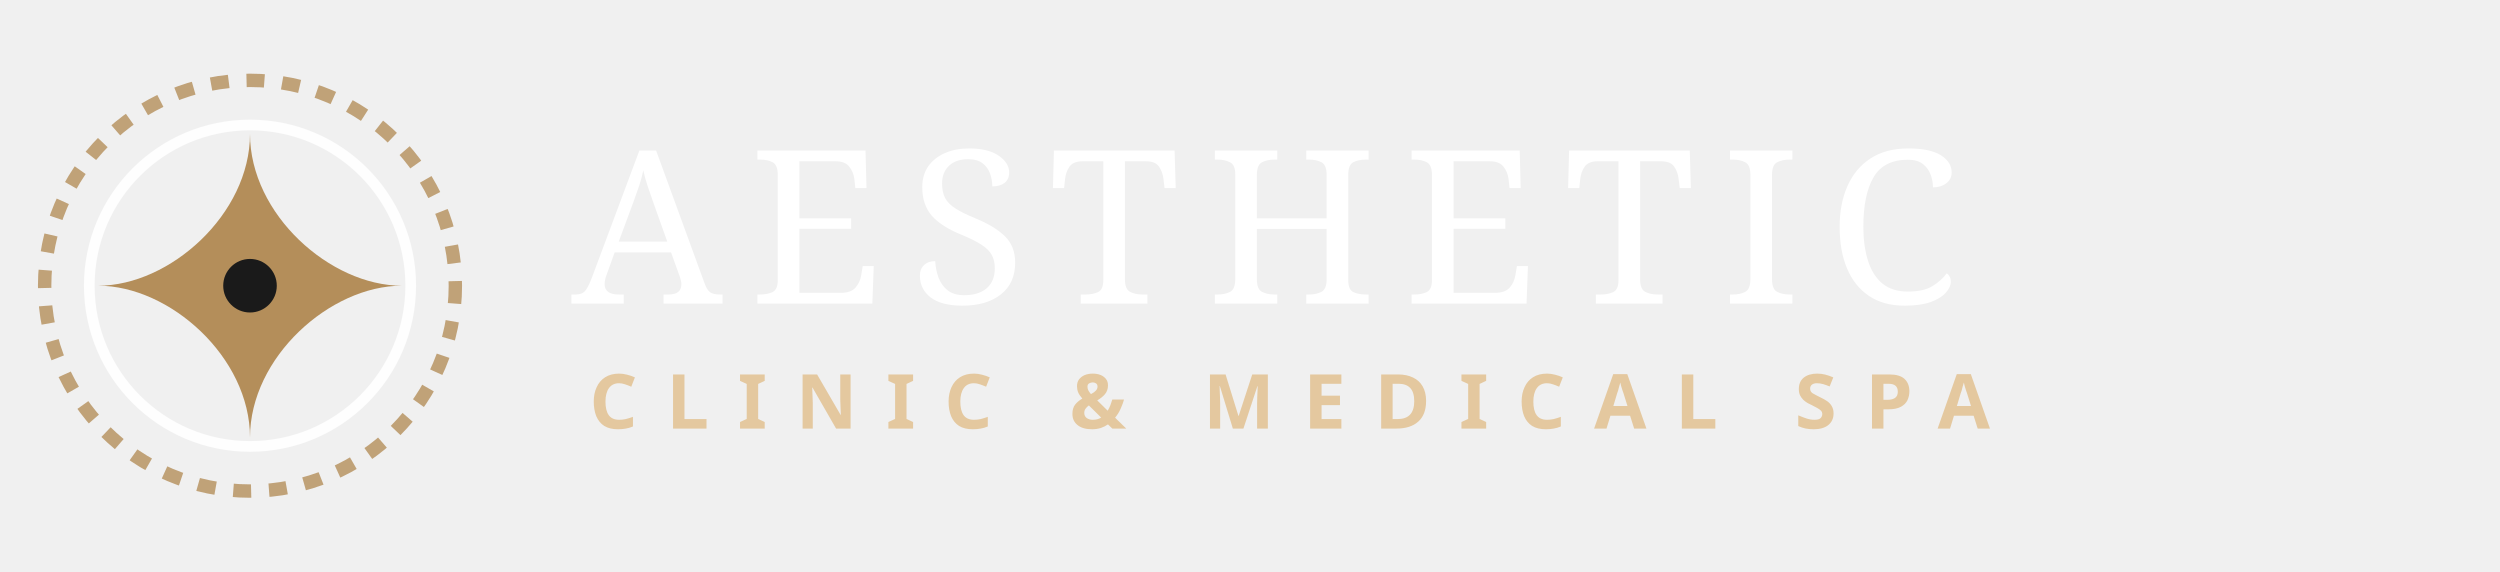
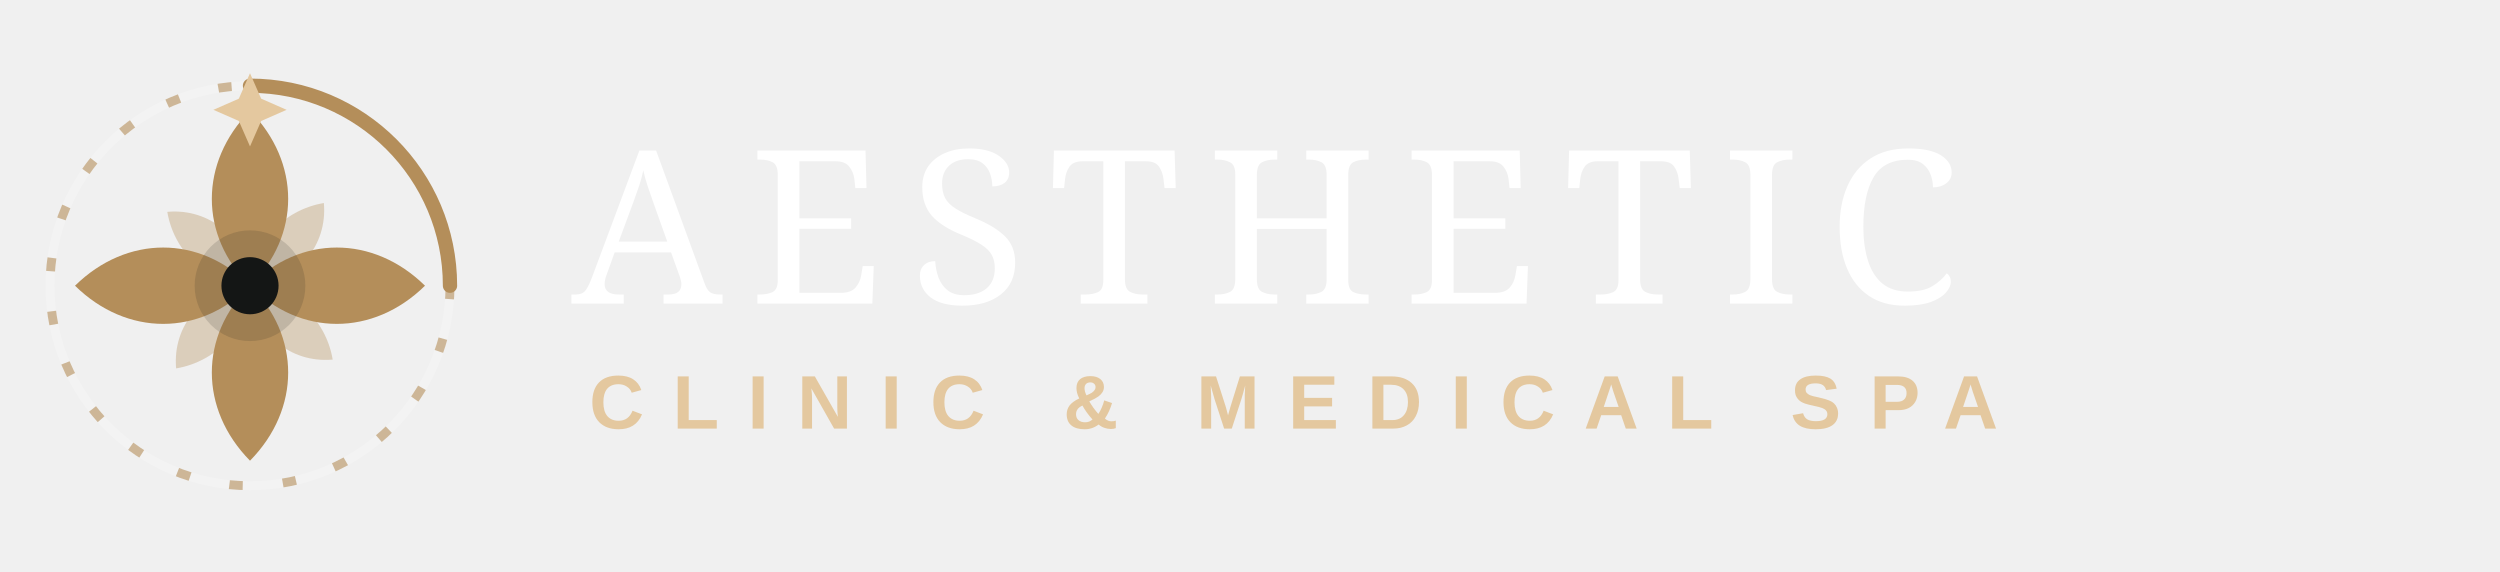
<svg xmlns="http://www.w3.org/2000/svg" viewBox="0 0 280 64" fill="none">
-   <g transform="translate(4, 8)">
-     <circle cx="24" cy="24" r="23" stroke="#B48E5A" stroke-width="1.5" stroke-dasharray="2 2" opacity="0.8" />
-     <circle cx="24" cy="24" r="18" stroke="#FFFFFF" stroke-width="1.2" opacity="0.9" />
-     <path d="M24 7 C24 16 33 24 41 24 C33 24 24 32 24 41 C24 32 15 24 7 24 C15 24 24 16 24 7 Z" fill="#B48E5A" />
-     <circle cx="24" cy="24" r="3" fill="#1A1A1A" />
+   <style>
+   .ae-lg-ring{fill:none;stroke:#FFFFFF;stroke-width:1;opacity:.2}
+   .ae-lg-dash{fill:none;stroke:#B48E5A;stroke-width:1;stroke-dasharray:1.5 4.5;opacity:.6;transform-origin:24px 24px;animation:aeSpin 26s linear infinite}
+   .ae-lg-arc{fill:none;stroke:#B48E5A;stroke-width:1.6;stroke-linecap:round;transform-origin:24px 24px;animation:aeSpin 9s ease-in-out infinite}
+   .ae-lg-petal{fill:#B48E5A;transform-origin:24px 24px;animation:aeBreathe 6s ease-in-out infinite}
+   .ae-lg-petals g:nth-child(2) .ae-lg-petal{animation-delay:-1.5s}
+   .ae-lg-petals g:nth-child(3) .ae-lg-petal{animation-delay:-3s}
+   .ae-lg-petals g:nth-child(4) .ae-lg-petal{animation-delay:-4.5s}
+   .ae-lg-leaf{fill:#B48E5A;opacity:.35;transform-origin:24px 24px;animation:aeBreathe 6s ease-in-out infinite reverse}
+   .ae-lg-halo{fill:#141615;opacity:.14;transform-origin:24px 24px;animation:aePulse 4.5s ease-in-out infinite}
+   .ae-lg-core{fill:#141615}
+   .ae-lg-orbit{transform-origin:24px 24px;animation:aeSpin 14s linear infinite}
+   .ae-lg-spark{fill:#E4C89F;animation:aeTwinkle 3.2s ease-in-out infinite}
+   @keyframes aeSpin{to{transform:rotate(360deg)}}
+   @keyframes aeBreathe{0%,100%{transform:scale(1)}50%{transform:scale(1.07)}}
+   @keyframes aePulse{0%,100%{transform:scale(1);opacity:.14}50%{transform:scale(1.45);opacity:.05}}
+   @keyframes aeTwinkle{0%,100%{opacity:1}50%{opacity:.35}}
+   @media (prefers-reduced-motion:reduce){*{animation:none!important}}
+ </style>
+   <g class="ae-lg-mark" transform="translate(4 8)">
+     <circle class="ae-lg-ring" cx="24" cy="24" r="22.4" />
+     <circle class="ae-lg-dash" cx="24" cy="24" r="22.4" />
+     <path class="ae-lg-arc" d="M24 1.6A22.4 22.4 0 0 1 46.4 24" />
+     <g class="ae-lg-leaves">
+       <g transform="rotate(45 24 24)">
+         <path class="ae-lg-leaf" d="M24 24C20.8 20.6 20.6 15.4 23.3 11.6 26.9 14.6 27.6 19.9 24 24Z" />
+       </g>
+       <g transform="rotate(135 24 24)">
+         <path class="ae-lg-leaf" d="M24 24C20.8 20.6 20.6 15.4 23.3 11.6 26.9 14.6 27.6 19.9 24 24Z" />
+       </g>
+       <g transform="rotate(225 24 24)">
+         <path class="ae-lg-leaf" d="M24 24C20.8 20.6 20.6 15.4 23.3 11.6 26.9 14.6 27.6 19.9 24 24Z" />
+       </g>
+       <g transform="rotate(315 24 24)">
+         <path class="ae-lg-leaf" d="M24 24C20.8 20.6 20.6 15.4 23.3 11.6 26.9 14.6 27.6 19.9 24 24Z" />
+       </g>
+     </g>
+     <g class="ae-lg-petals">
+       <g transform="rotate(0 24 24)">
+         <path class="ae-lg-petal" d="M24 24C18.3 18.4 18.3 10.2 24 4.4 29.7 10.2 29.7 18.4 24 24Z" />
+       </g>
+       <g transform="rotate(90 24 24)">
+         <path class="ae-lg-petal" d="M24 24C18.3 18.4 18.3 10.2 24 4.4 29.7 10.2 29.7 18.4 24 24Z" />
+       </g>
+       <g transform="rotate(180 24 24)">
+         <path class="ae-lg-petal" d="M24 24C18.3 18.4 18.3 10.2 24 4.4 29.7 10.2 29.7 18.4 24 24Z" />
+       </g>
+       <g transform="rotate(270 24 24)">
+         <path class="ae-lg-petal" d="M24 24C18.3 18.4 18.3 10.2 24 4.4 29.7 10.2 29.7 18.4 24 24Z" />
+       </g>
+     </g>
+     <circle class="ae-lg-halo" cx="24" cy="24" r="6.2" />
+     <circle class="ae-lg-core" cx="24" cy="24" r="3.2" />
+     <g class="ae-lg-orbit">
+       <path class="ae-lg-spark" d="M24 0.2 25.25 3.05 28.1 4.3 25.25 5.55 24 8.4 22.75 5.55 19.9 4.3 22.75 3.05Z" />
+     </g>
  </g>
-   <text x="64" y="34" font-family="'Fraunces', serif" font-size="24" font-weight="500" letter-spacing="3" fill="#FFFFFF">AESTHETIC</text>
-   <text x="66" y="48" font-family="'Figtree', sans-serif" font-size="8.5" font-weight="600" letter-spacing="3.2" fill="#E4C89F">CLINIC &amp; MEDICAL SPA</text>
+   <text x="64" y="34" font-family="Fraunces, Georgia, serif" font-size="24" font-weight="500" letter-spacing="3" fill="#FFFFFF">AESTHETIC</text>
+   <text x="66" y="48" font-family="Figtree, Arial, sans-serif" font-size="8.5" font-weight="600" letter-spacing="3.2" fill="#E4C89F">CLINIC &amp; MEDICAL SPA</text>
</svg>
